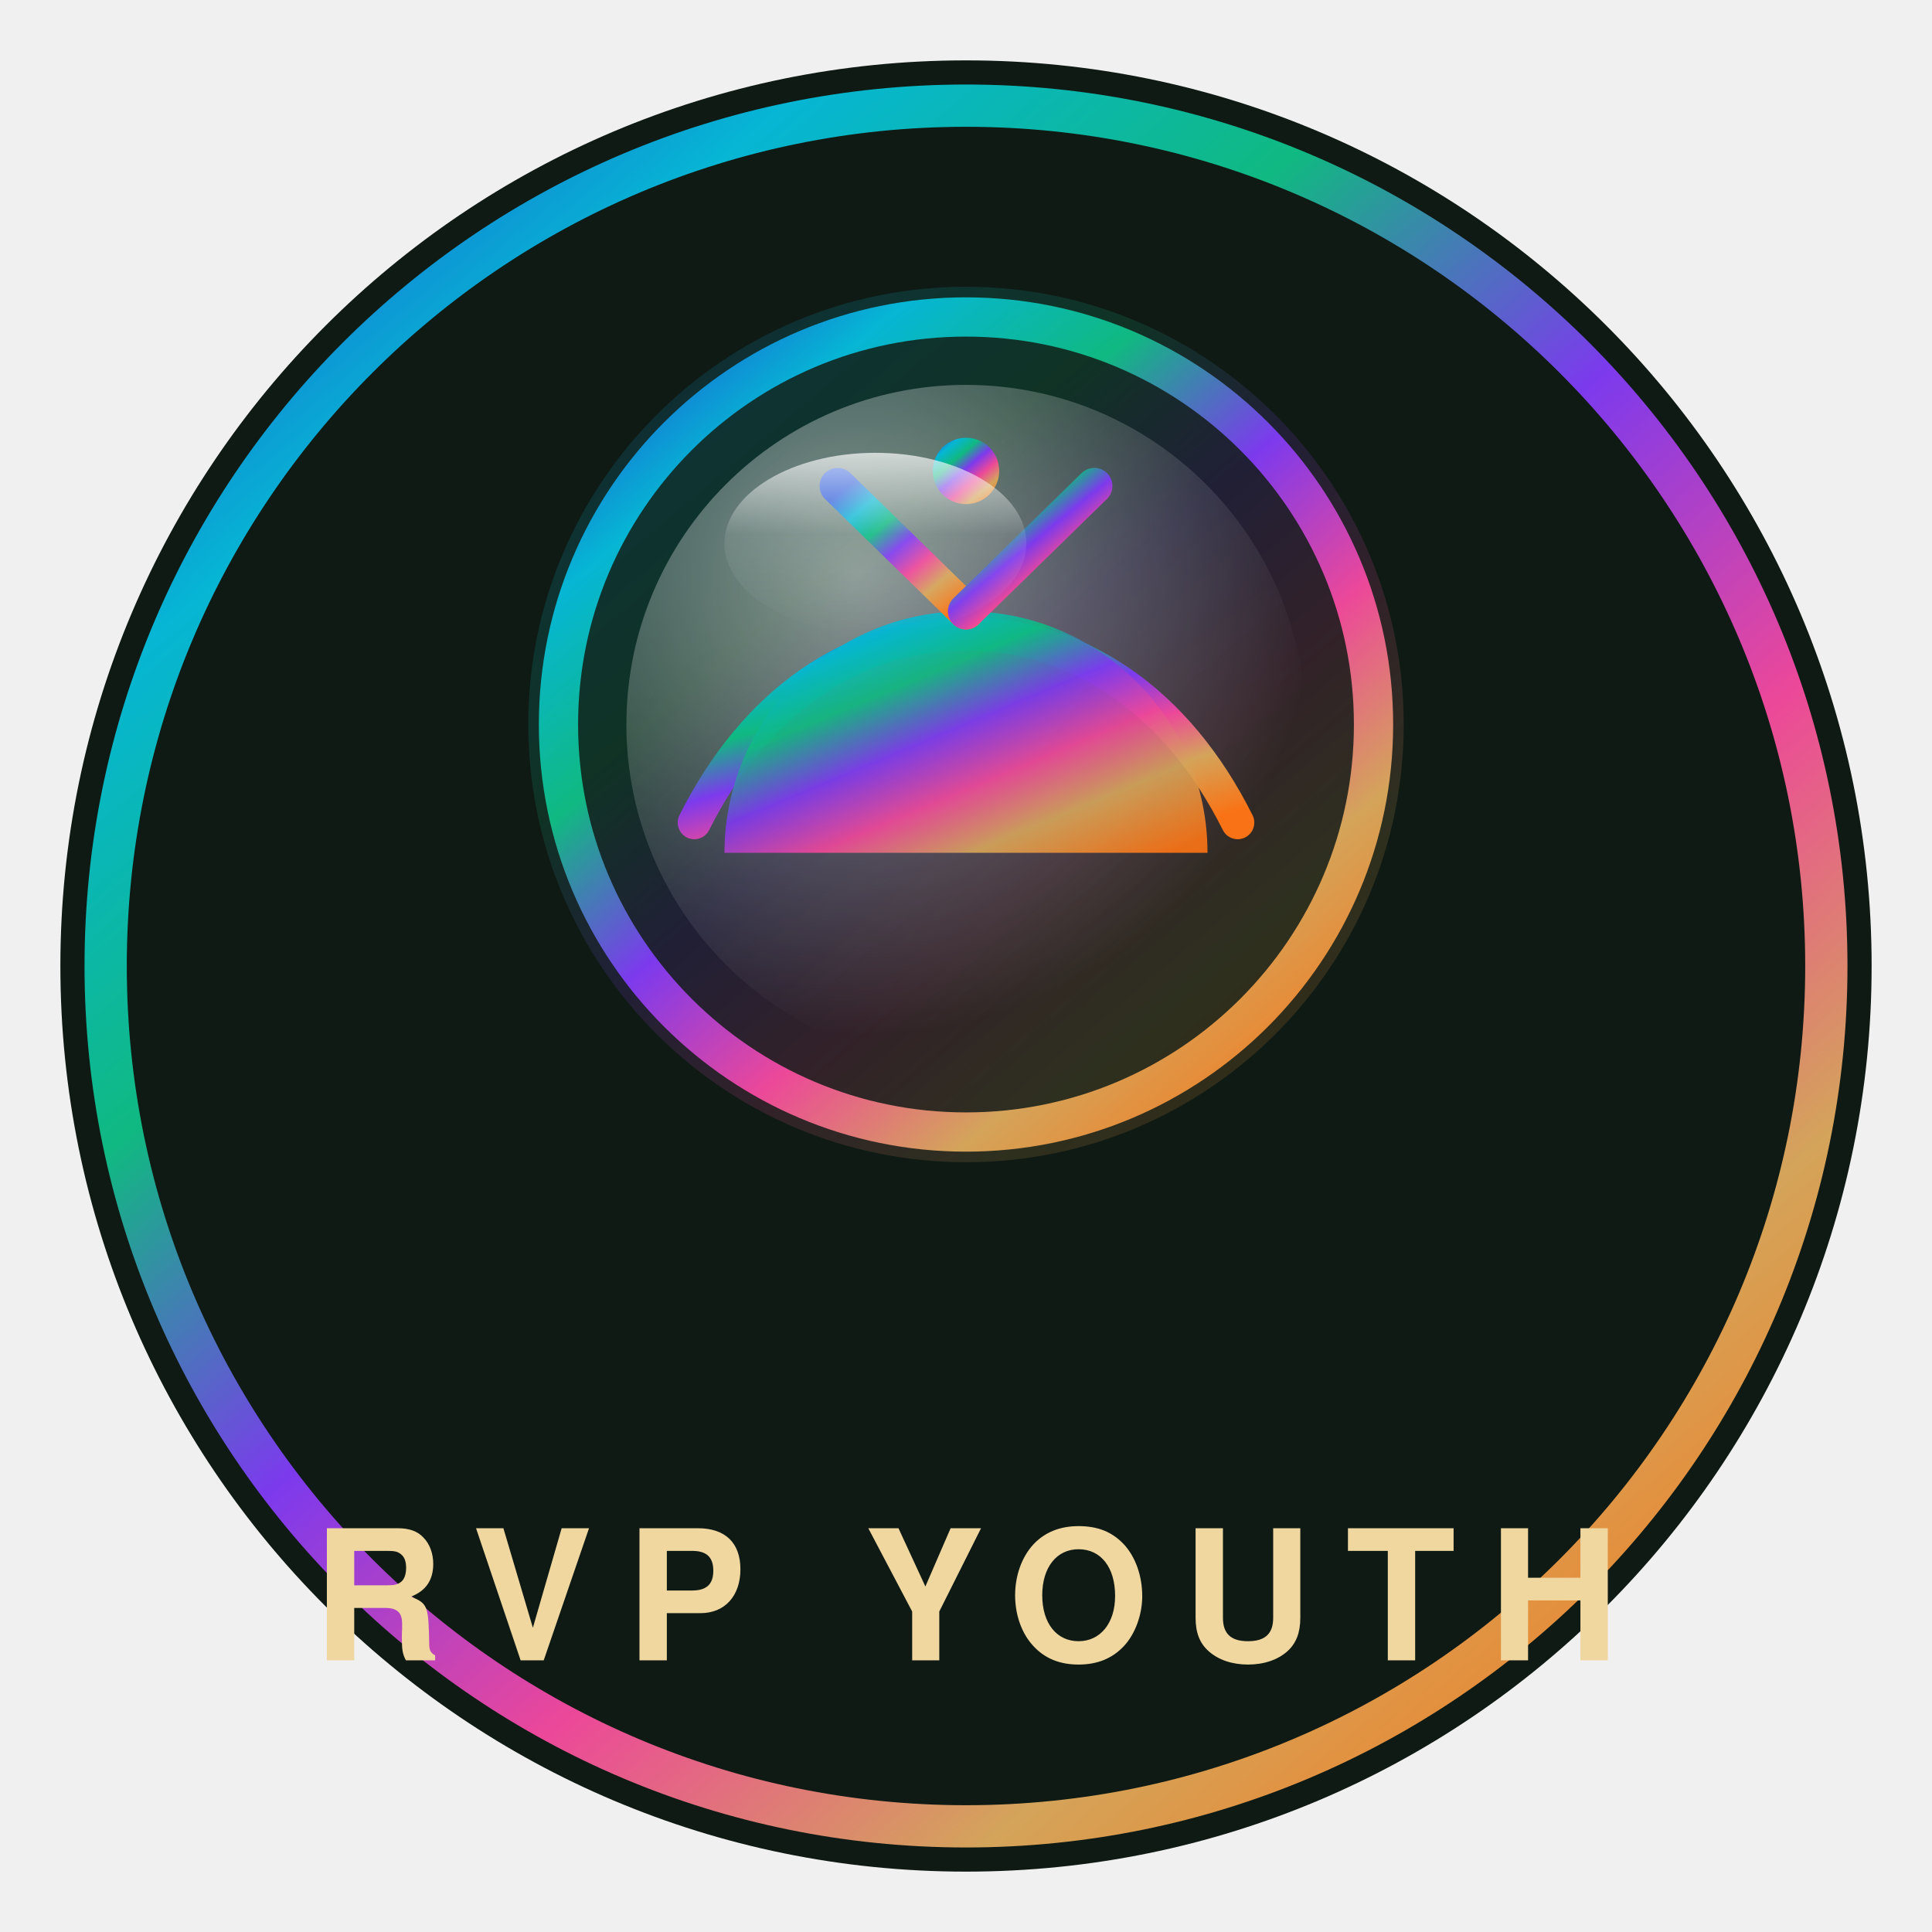
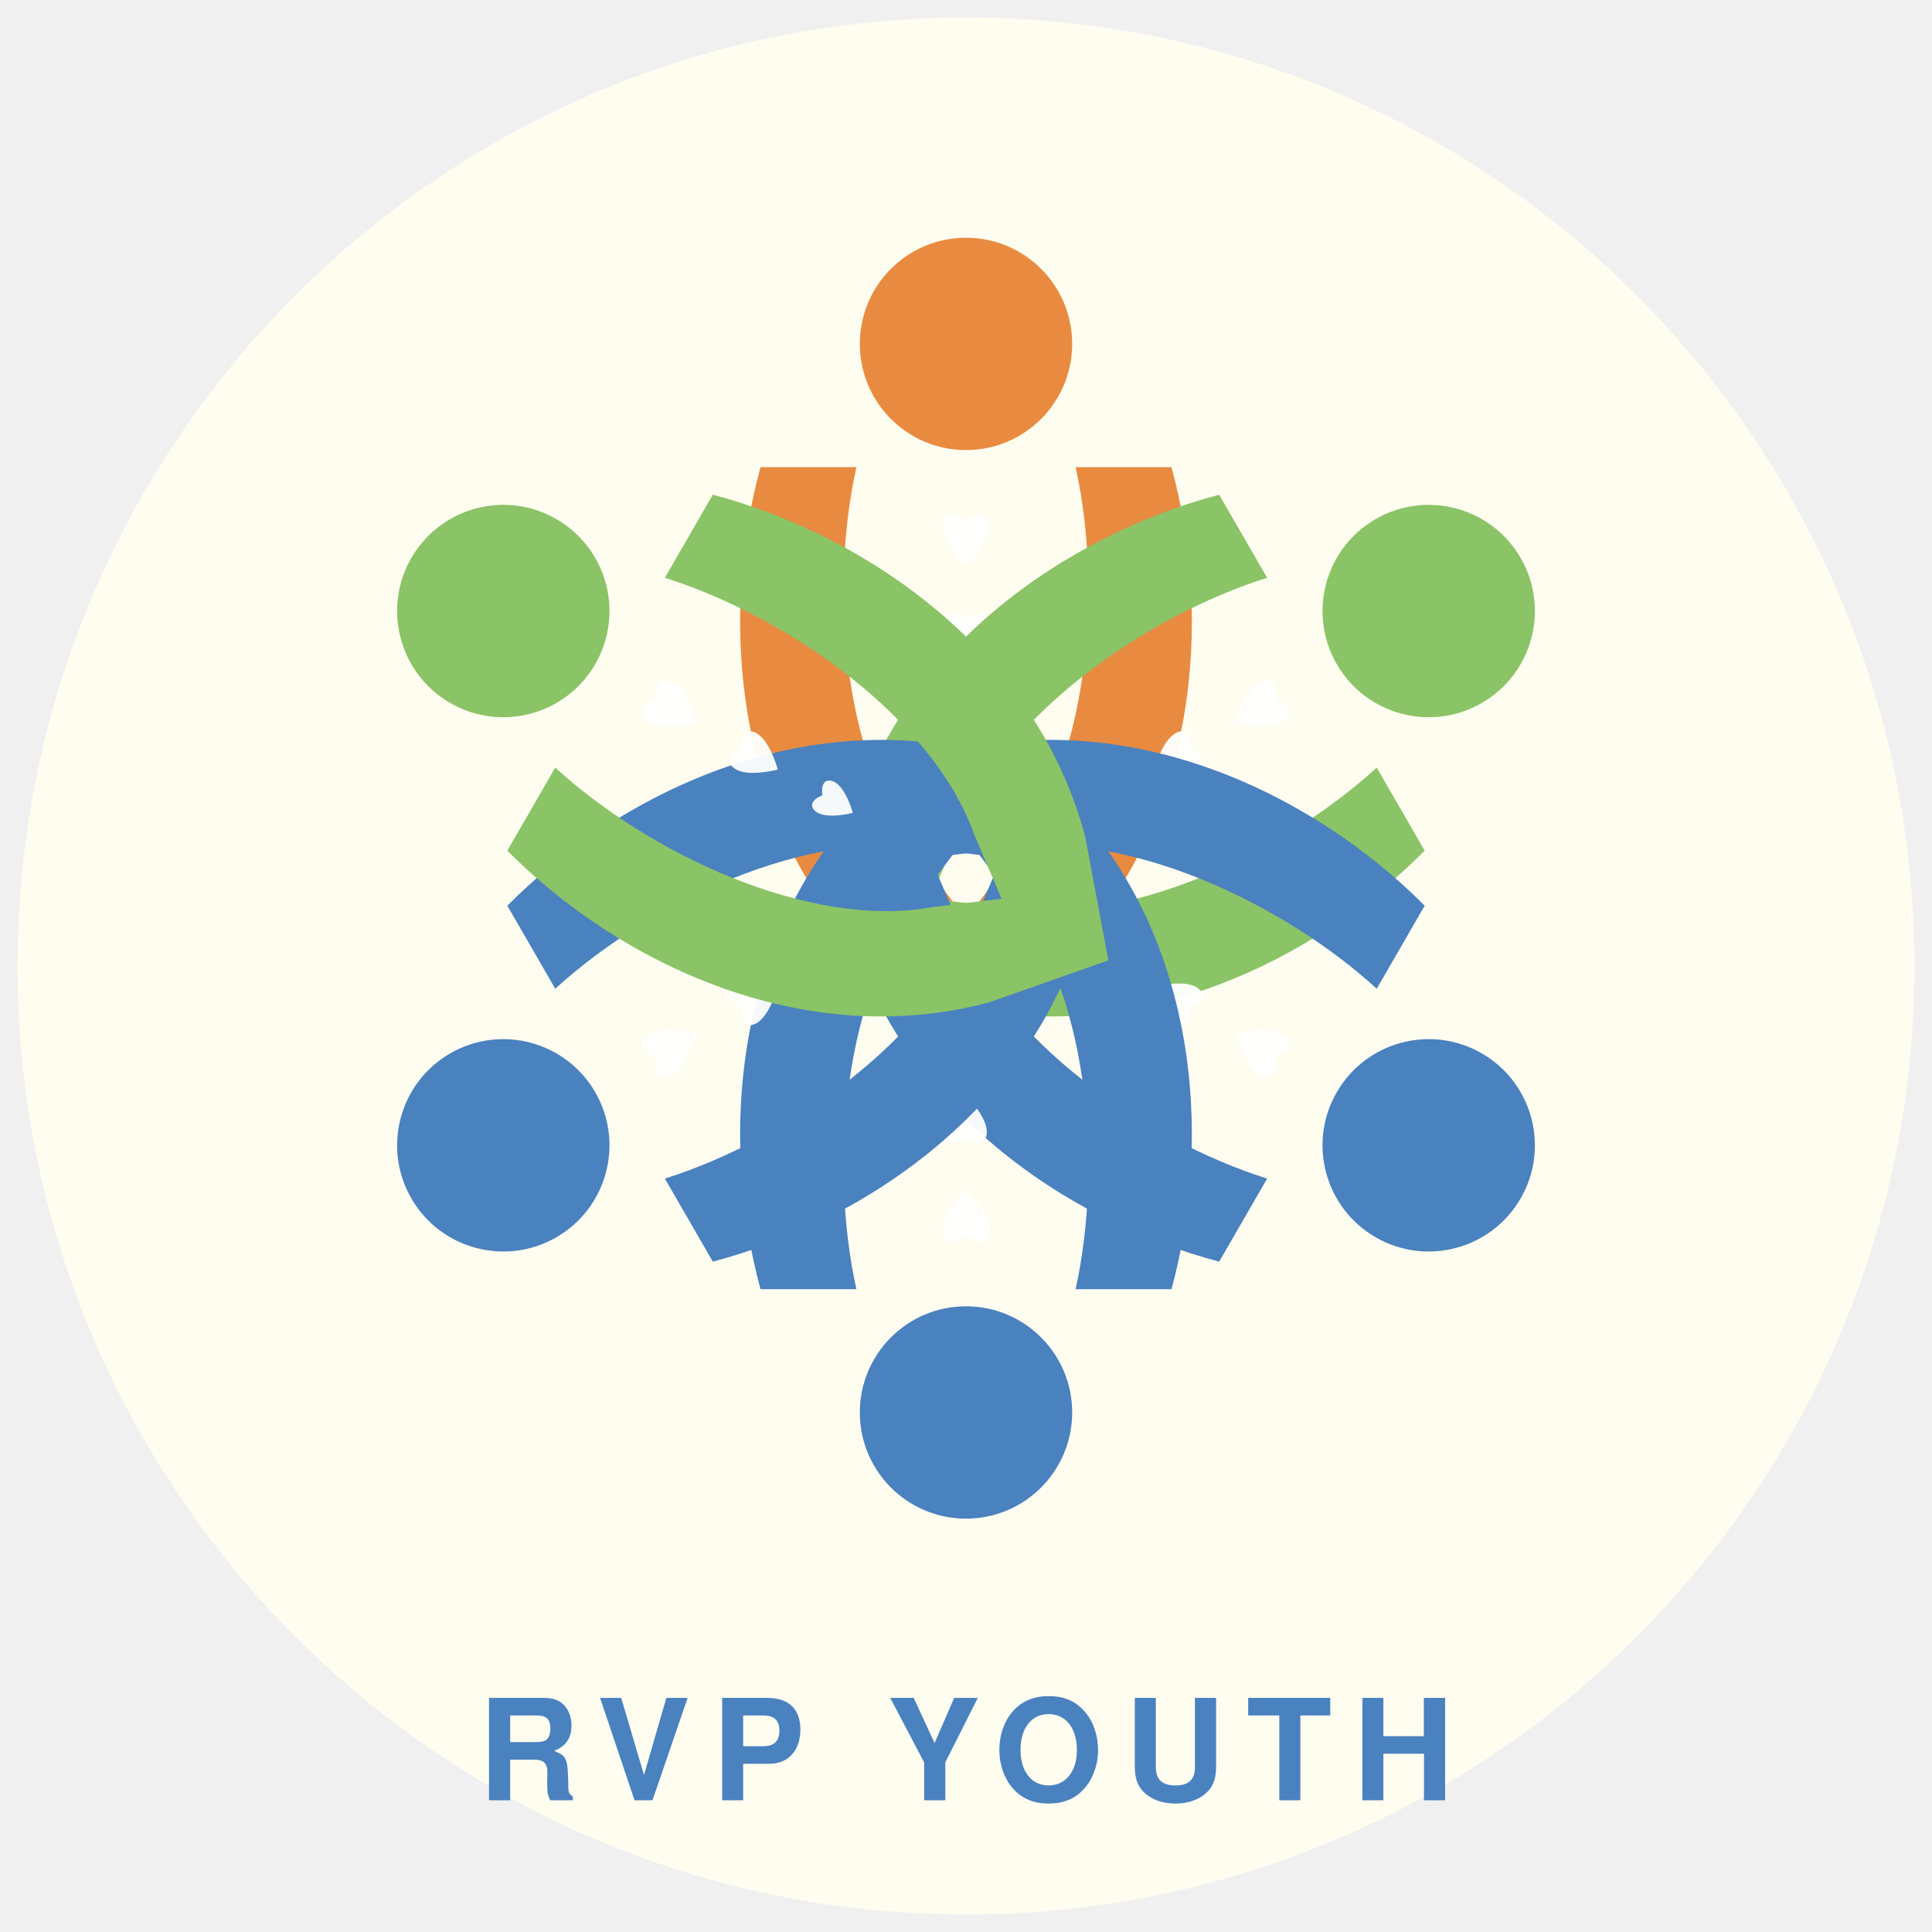
- <svg xmlns="http://www.w3.org/2000/svg" viewBox="0 0 128 128" role="img" aria-label="RVP Youth">
-   <defs>
-     <linearGradient id="b" x1="8%" y1="0%" x2="92%" y2="100%">
-       <stop offset="0%" stop-color="#1e4fd6" />
-       <stop offset="16%" stop-color="#06b6d4" />
-       <stop offset="32%" stop-color="#10b981" />
-       <stop offset="48%" stop-color="#7c3aed" />
-       <stop offset="64%" stop-color="#ec4899" />
-       <stop offset="80%" stop-color="#d4a45a" />
-       <stop offset="100%" stop-color="#f97316" />
-     </linearGradient>
-     <linearGradient id="bShine" x1="0%" y1="0%" x2="0%" y2="100%">
-       <stop offset="0%" stop-color="#ffffff" stop-opacity="0.7" />
-       <stop offset="45%" stop-color="#ffffff" stop-opacity="0.1" />
-       <stop offset="100%" stop-color="#ffffff" stop-opacity="0" />
-     </linearGradient>
-     <radialGradient id="bBloom" cx="34%" cy="28%" r="68%">
-       <stop offset="0%" stop-color="#ffffff" stop-opacity="0.5" />
-       <stop offset="100%" stop-color="#ffffff" stop-opacity="0" />
-     </radialGradient>
-   </defs>
-   <circle cx="64" cy="64" r="60" fill="#0f1a14" />
-   <circle cx="64" cy="64" r="57" fill="none" stroke="url(#b)" stroke-width="2.8" />
-   <g transform="translate(32 16)">
-     <circle cx="32" cy="32" r="29" fill="url(#b)" opacity="0.16" />
-     <circle cx="32" cy="32" r="27" fill="none" stroke="url(#b)" stroke-width="2.6" />
-     <circle cx="32" cy="32" r="22.5" fill="url(#bBloom)" />
-     <path d="M14 38.5 C18 30.5 24.5 26 32 26 C39.5 26 46 30.5 50 38.5" fill="none" stroke="url(#b)" stroke-width="2.2" stroke-linecap="round" />
-     <path d="M16 40.5 A16 16 0 0 1 48 40.5" fill="url(#b)" opacity="0.92" />
-     <path d="M32 40.2 V18.5" stroke="url(#b)" stroke-width="2.6" stroke-linecap="round" />
-     <path d="M32 24.5 L23.5 16.2" stroke="url(#b)" stroke-width="2.4" stroke-linecap="round" />
-     <path d="M32 24.5 L40.5 16.2" stroke="url(#b)" stroke-width="2.4" stroke-linecap="round" />
-     <circle cx="32" cy="15.2" r="2.2" fill="url(#b)" />
-     <ellipse cx="26" cy="20" rx="10" ry="6" fill="url(#bShine)" />
+ <svg xmlns="http://www.w3.org/2000/svg" viewBox="0 0 220 220" role="img" aria-label="RVP Youth">
+   <circle cx="110" cy="110" r="108" fill="#FFFDF0" />
+   <g transform="translate(110 100) scale(0.78) rotate(0)">
+     <g fill="#E88B41">
+       <circle cx="0" cy="-78" r="15.5" />
+       <path d="M-30,-60 C-36,-38 -34,-8 -14,12 L0,24 L14,12 C34,-8 36,-38 30,-60                L16,-60 C20,-42 18,-16 6,-2 L0,6 L-6,-2 C-18,-16 -20,-42 -16,-60 Z" />
+       <g fill="#ffffff" opacity="0.95">
+         <path transform="translate(0 -48) scale(0.42)" d="M0,6 C0,6 -8,-2 -8,-8 C-8,-12 -5,-14 0,-10 C5,-14 8,-12 8,-8 C8,-2 0,6 0,6Z" />
+         <path transform="translate(0 -34) scale(0.38)" d="M0,6 C0,6 -8,-2 -8,-8 C-8,-12 -5,-14 0,-10 C5,-14 8,-12 8,-8 C8,-2 0,6 0,6Z" />
+         <path transform="translate(0 -21) scale(0.32)" d="M0,6 C0,6 -8,-2 -8,-8 C-8,-12 -5,-14 0,-10 C5,-14 8,-12 8,-8 C8,-2 0,6 0,6Z" />
+       </g>
+     </g>
  </g>
-   <text x="64" y="110" text-anchor="middle" fill="#f0d7a0" font-family="ui-sans-serif, system-ui, Helvetica, Arial, sans-serif" font-size="12" font-weight="700" letter-spacing="2.2">RVP YOUTH</text>
+   <g transform="translate(110 100) scale(0.78) rotate(60)">
+     <g fill="#8BC367">
+       <circle cx="0" cy="-78" r="15.5" />
+       <path d="M-30,-60 C-36,-38 -34,-8 -14,12 L0,24 L14,12 C34,-8 36,-38 30,-60                L16,-60 C20,-42 18,-16 6,-2 L0,6 L-6,-2 C-18,-16 -20,-42 -16,-60 Z" />
+       <g fill="#ffffff" opacity="0.95">
+         <path transform="translate(0 -48) scale(0.42)" d="M0,6 C0,6 -8,-2 -8,-8 C-8,-12 -5,-14 0,-10 C5,-14 8,-12 8,-8 C8,-2 0,6 0,6Z" />
+         <path transform="translate(0 -34) scale(0.38)" d="M0,6 C0,6 -8,-2 -8,-8 C-8,-12 -5,-14 0,-10 C5,-14 8,-12 8,-8 C8,-2 0,6 0,6Z" />
+         <path transform="translate(0 -21) scale(0.32)" d="M0,6 C0,6 -8,-2 -8,-8 C-8,-12 -5,-14 0,-10 C5,-14 8,-12 8,-8 C8,-2 0,6 0,6Z" />
+       </g>
+     </g>
+   </g>
+   <g transform="translate(110 100) scale(0.78) rotate(120)">
+     <g fill="#4A81BF">
+       <circle cx="0" cy="-78" r="15.5" />
+       <path d="M-30,-60 C-36,-38 -34,-8 -14,12 L0,24 L14,12 C34,-8 36,-38 30,-60                L16,-60 C20,-42 18,-16 6,-2 L0,6 L-6,-2 C-18,-16 -20,-42 -16,-60 Z" />
+       <g fill="#ffffff" opacity="0.95">
+         <path transform="translate(0 -48) scale(0.42)" d="M0,6 C0,6 -8,-2 -8,-8 C-8,-12 -5,-14 0,-10 C5,-14 8,-12 8,-8 C8,-2 0,6 0,6Z" />
+         <path transform="translate(0 -34) scale(0.38)" d="M0,6 C0,6 -8,-2 -8,-8 C-8,-12 -5,-14 0,-10 C5,-14 8,-12 8,-8 C8,-2 0,6 0,6Z" />
+         <path transform="translate(0 -21) scale(0.32)" d="M0,6 C0,6 -8,-2 -8,-8 C-8,-12 -5,-14 0,-10 C5,-14 8,-12 8,-8 C8,-2 0,6 0,6Z" />
+       </g>
+     </g>
+   </g>
+   <g transform="translate(110 100) scale(0.78) rotate(180)">
+     <g fill="#4A81BF">
+       <circle cx="0" cy="-78" r="15.5" />
+       <path d="M-30,-60 C-36,-38 -34,-8 -14,12 L0,24 L14,12 C34,-8 36,-38 30,-60                L16,-60 C20,-42 18,-16 6,-2 L0,6 L-6,-2 C-18,-16 -20,-42 -16,-60 Z" />
+       <g fill="#ffffff" opacity="0.95">
+         <path transform="translate(0 -48) scale(0.42)" d="M0,6 C0,6 -8,-2 -8,-8 C-8,-12 -5,-14 0,-10 C5,-14 8,-12 8,-8 C8,-2 0,6 0,6Z" />
+         <path transform="translate(0 -34) scale(0.38)" d="M0,6 C0,6 -8,-2 -8,-8 C-8,-12 -5,-14 0,-10 C5,-14 8,-12 8,-8 C8,-2 0,6 0,6Z" />
+         <path transform="translate(0 -21) scale(0.32)" d="M0,6 C0,6 -8,-2 -8,-8 C-8,-12 -5,-14 0,-10 C5,-14 8,-12 8,-8 C8,-2 0,6 0,6Z" />
+       </g>
+     </g>
+   </g>
+   <g transform="translate(110 100) scale(0.78) rotate(240)">
+     <g fill="#4A81BF">
+       <circle cx="0" cy="-78" r="15.5" />
+       <path d="M-30,-60 C-36,-38 -34,-8 -14,12 L0,24 L14,12 C34,-8 36,-38 30,-60                L16,-60 C20,-42 18,-16 6,-2 L0,6 L-6,-2 C-18,-16 -20,-42 -16,-60 Z" />
+       <g fill="#ffffff" opacity="0.95">
+         <path transform="translate(0 -48) scale(0.42)" d="M0,6 C0,6 -8,-2 -8,-8 C-8,-12 -5,-14 0,-10 C5,-14 8,-12 8,-8 C8,-2 0,6 0,6Z" />
+         <path transform="translate(0 -34) scale(0.38)" d="M0,6 C0,6 -8,-2 -8,-8 C-8,-12 -5,-14 0,-10 C5,-14 8,-12 8,-8 C8,-2 0,6 0,6Z" />
+         <path transform="translate(0 -21) scale(0.32)" d="M0,6 C0,6 -8,-2 -8,-8 C-8,-12 -5,-14 0,-10 C5,-14 8,-12 8,-8 C8,-2 0,6 0,6Z" />
+       </g>
+     </g>
+   </g>
+   <g transform="translate(110 100) scale(0.78) rotate(300)">
+     <g fill="#8BC367">
+       <circle cx="0" cy="-78" r="15.5" />
+       <path d="M-30,-60 C-36,-38 -34,-8 -14,12 L0,24 L14,12 C34,-8 36,-38 30,-60                L16,-60 C20,-42 18,-16 6,-2 L0,6 L-6,-2 C-18,-16 -20,-42 -16,-60 Z" />
+       <g fill="#ffffff" opacity="0.95">
+         <path transform="translate(0 -48) scale(0.42)" d="M0,6 C0,6 -8,-2 -8,-8 C-8,-12 -5,-14 0,-10 C5,-14 8,-12 8,-8 C8,-2 0,6 0,6Z" />
+         <path transform="translate(0 -34) scale(0.38)" d="M0,6 C0,6 -8,-2 -8,-8 C-8,-12 -5,-14 0,-10 C5,-14 8,-12 8,-8 C8,-2 0,6 0,6Z" />
+         <path transform="translate(0 -21) scale(0.32)" d="M0,6 C0,6 -8,-2 -8,-8 C-8,-12 -5,-14 0,-10 C5,-14 8,-12 8,-8 C8,-2 0,6 0,6Z" />
+       </g>
+     </g>
+   </g>
+   <text x="110" y="205" text-anchor="middle" fill="#4A81BF" font-family="Montserrat, ui-sans-serif, system-ui, Helvetica, Arial, sans-serif" font-size="16" font-weight="800" letter-spacing="2.4">RVP YOUTH</text>
</svg>
